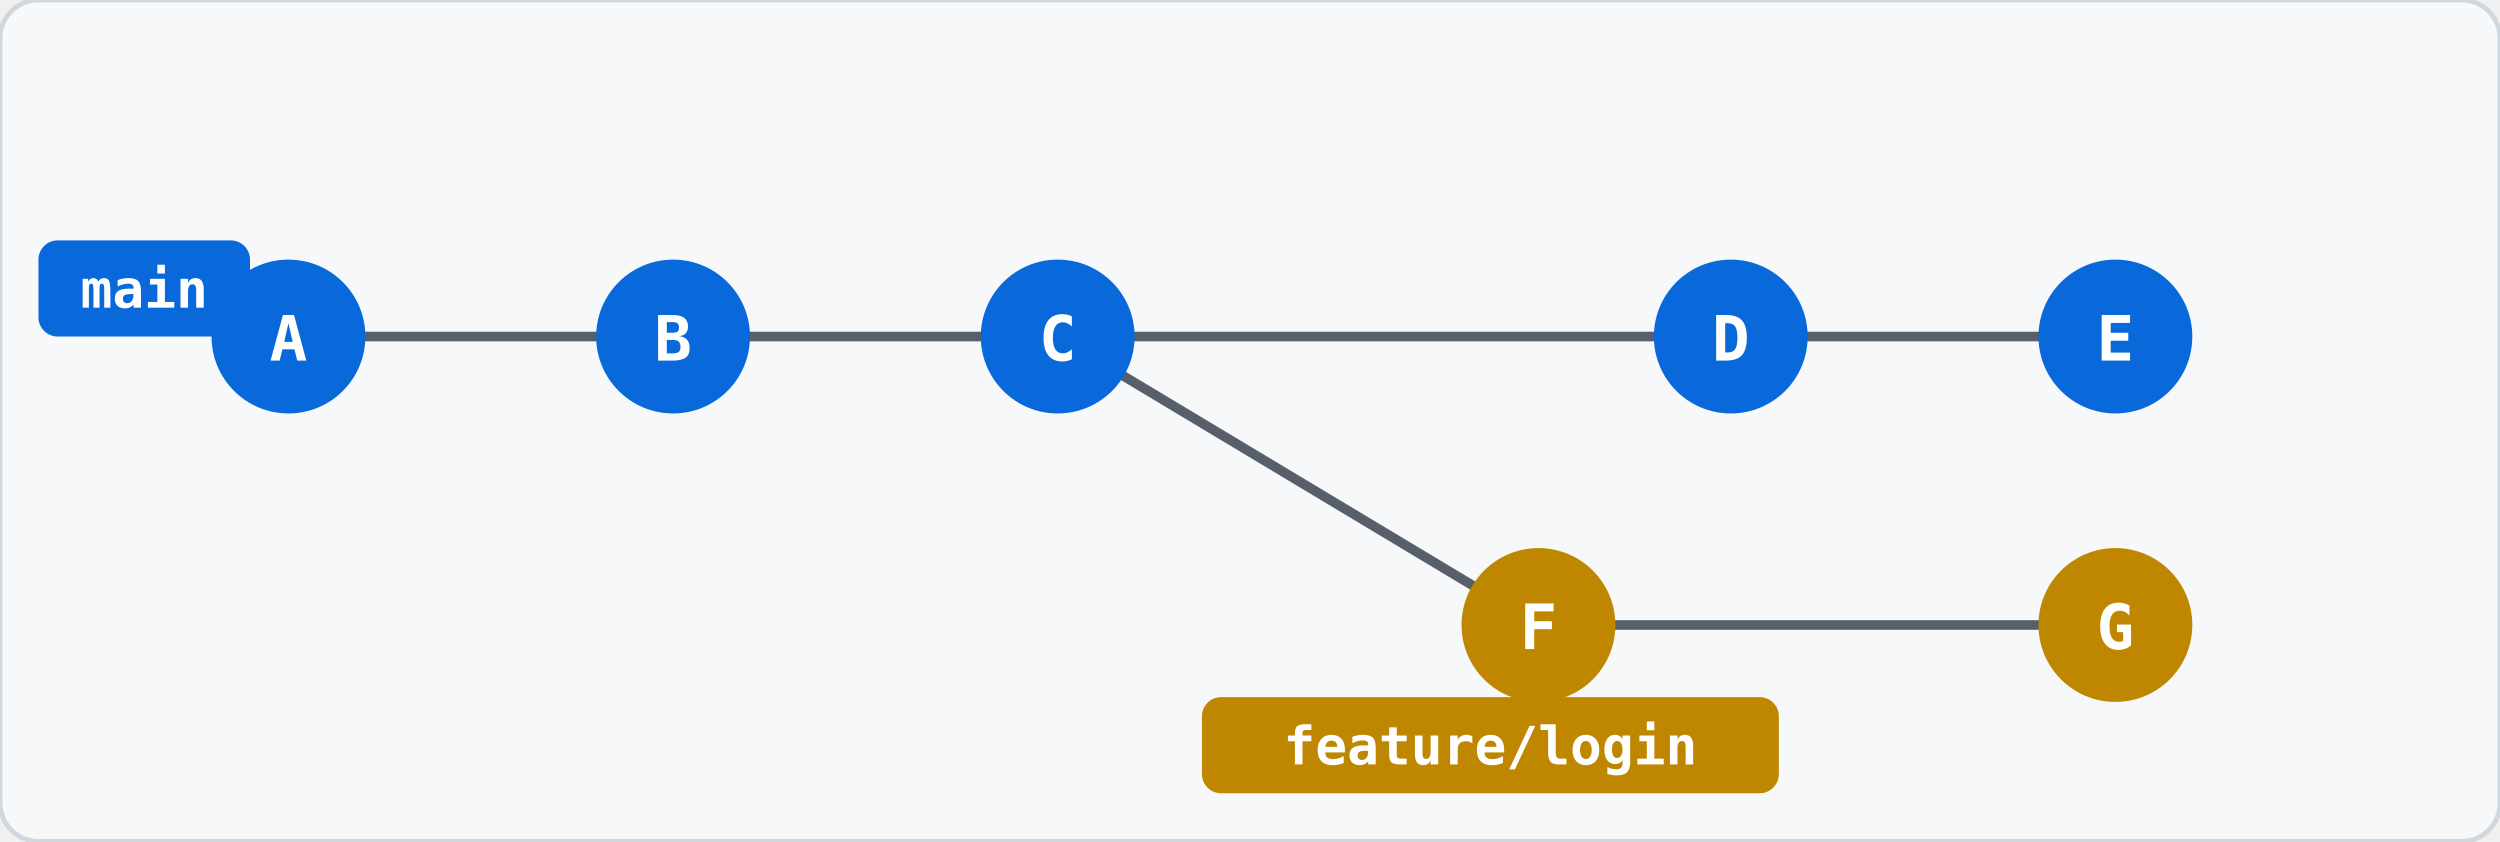
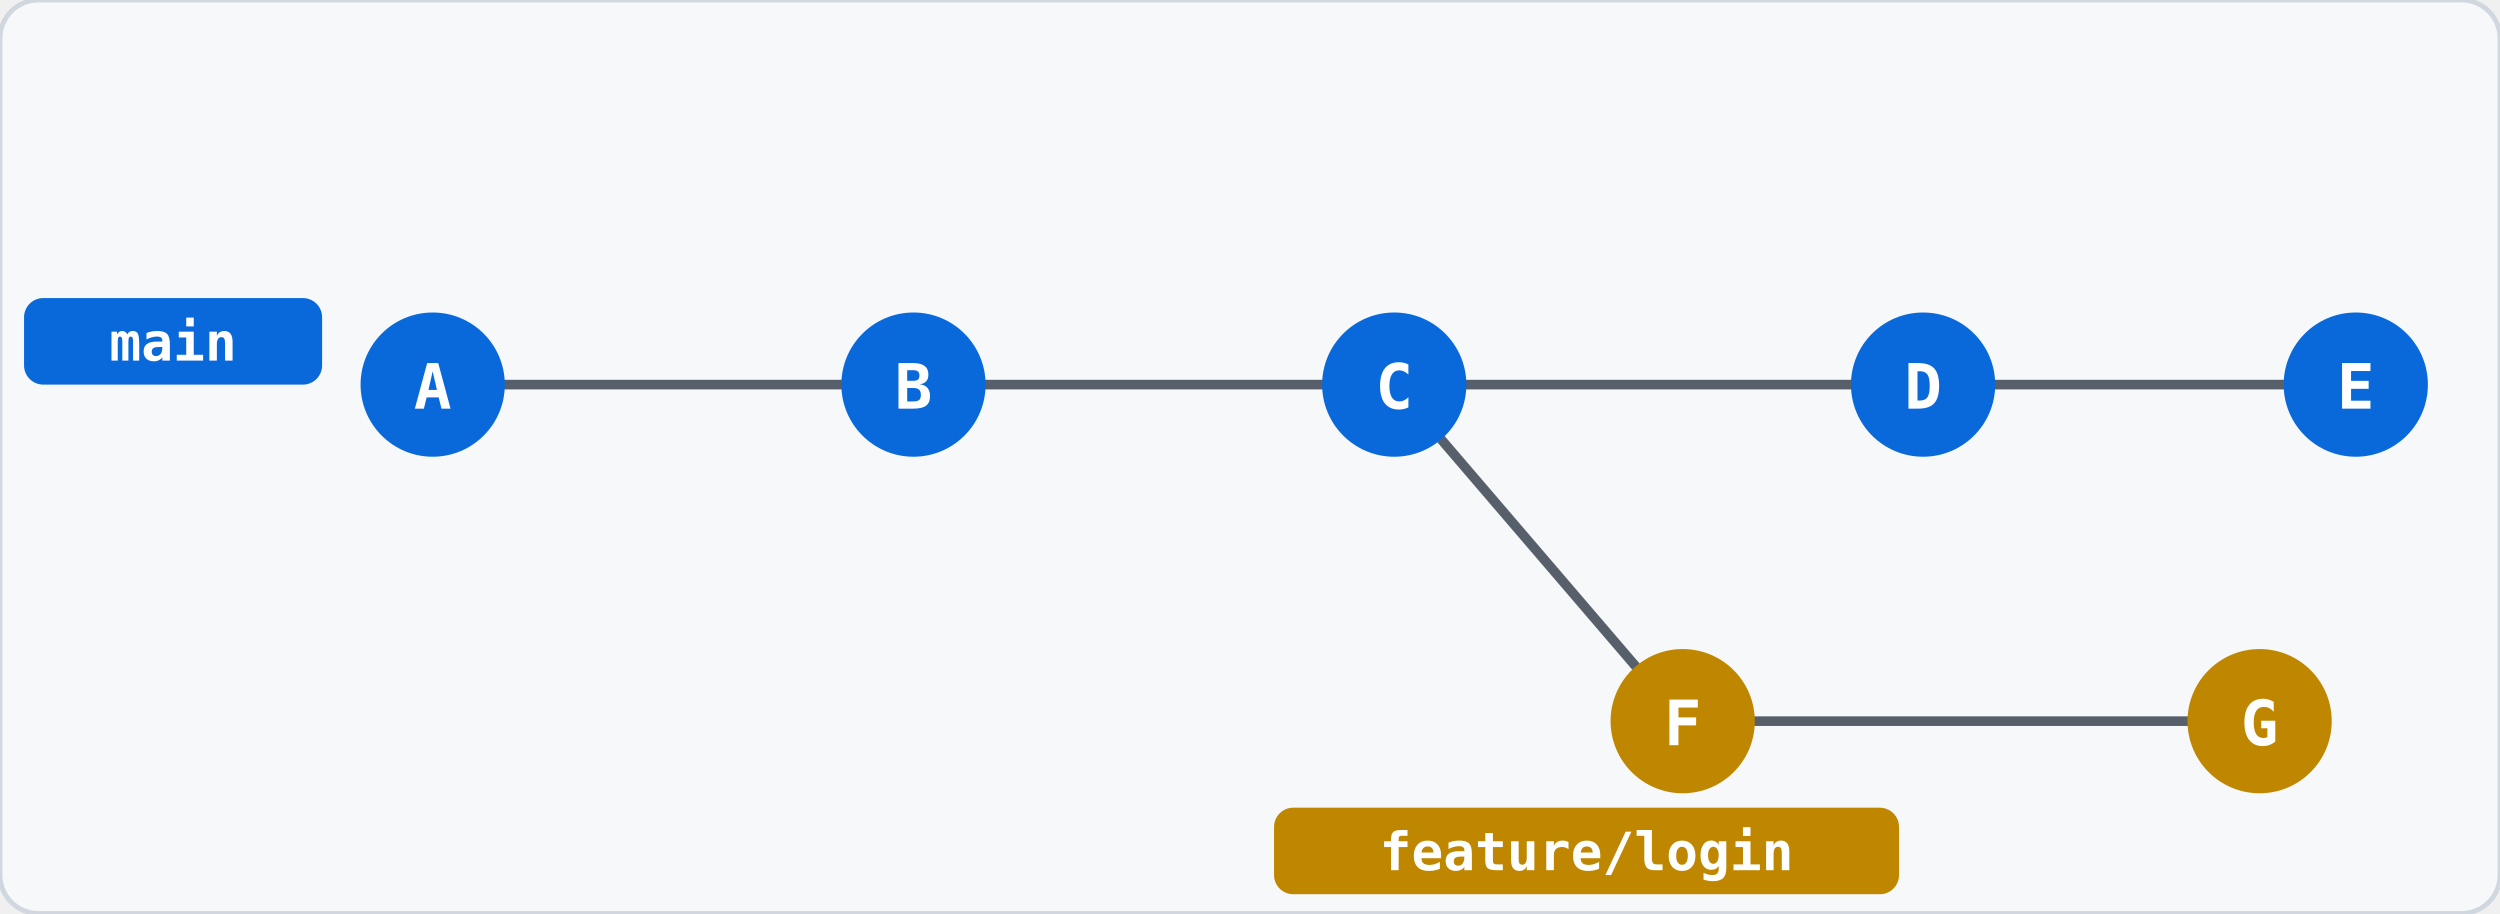
- <svg xmlns="http://www.w3.org/2000/svg" viewBox="0 0 520 175" font-family="monospace">
-   <rect width="520" height="175" fill="#f6f8fa" rx="8" stroke="#d0d7de" stroke-width="1" />
-   <line x1="60" y1="70" x2="440" y2="70" stroke="#57606a" stroke-width="2" />
-   <line x1="220" y1="70" x2="320" y2="130" stroke="#57606a" stroke-width="2" />
-   <line x1="320" y1="130" x2="440" y2="130" stroke="#57606a" stroke-width="2" />
-   <circle cx="60" cy="70" r="16" fill="#0969da" />
-   <text x="60" y="75" text-anchor="middle" fill="white" font-size="13" font-weight="bold">A</text>
-   <circle cx="140" cy="70" r="16" fill="#0969da" />
-   <text x="140" y="75" text-anchor="middle" fill="white" font-size="13" font-weight="bold">B</text>
-   <circle cx="220" cy="70" r="16" fill="#0969da" />
-   <text x="220" y="75" text-anchor="middle" fill="white" font-size="13" font-weight="bold">C</text>
-   <circle cx="360" cy="70" r="16" fill="#0969da" />
-   <text x="360" y="75" text-anchor="middle" fill="white" font-size="13" font-weight="bold">D</text>
-   <circle cx="440" cy="70" r="16" fill="#0969da" />
-   <text x="440" y="75" text-anchor="middle" fill="white" font-size="13" font-weight="bold">E</text>
-   <circle cx="320" cy="130" r="16" fill="#bf8700" />
-   <text x="320" y="135" text-anchor="middle" fill="white" font-size="13" font-weight="bold">F</text>
-   <circle cx="440" cy="130" r="16" fill="#bf8700" />
-   <text x="440" y="135" text-anchor="middle" fill="white" font-size="13" font-weight="bold">G</text>
-   <rect x="8" y="50" width="44" height="20" rx="4" fill="#0969da" />
-   <text x="30" y="64" text-anchor="middle" fill="white" font-size="11" font-weight="bold">main</text>
-   <rect x="250" y="145" width="120" height="20" rx="4" fill="#bf8700" />
-   <text x="310" y="159" text-anchor="middle" fill="white" font-size="11" font-weight="bold">feature/login</text>
+ <svg xmlns="http://www.w3.org/2000/svg" viewBox="0 0 520 190" font-family="monospace">
+   <rect width="520" height="190" fill="#f6f8fa" rx="8" stroke="#d0d7de" stroke-width="1" />
+   <line x1="90" y1="80" x2="490" y2="80" stroke="#57606a" stroke-width="2" />
+   <line x1="290" y1="80" x2="350" y2="150" stroke="#57606a" stroke-width="2" />
+   <line x1="350" y1="150" x2="470" y2="150" stroke="#57606a" stroke-width="2" />
+   <circle cx="90" cy="80" r="15" fill="#0969da" />
+   <text x="90" y="85" text-anchor="middle" fill="white" font-size="13" font-weight="bold">A</text>
+   <circle cx="190" cy="80" r="15" fill="#0969da" />
+   <text x="190" y="85" text-anchor="middle" fill="white" font-size="13" font-weight="bold">B</text>
+   <circle cx="290" cy="80" r="15" fill="#0969da" />
+   <text x="290" y="85" text-anchor="middle" fill="white" font-size="13" font-weight="bold">C</text>
+   <circle cx="400" cy="80" r="15" fill="#0969da" />
+   <text x="400" y="85" text-anchor="middle" fill="white" font-size="13" font-weight="bold">D</text>
+   <circle cx="490" cy="80" r="15" fill="#0969da" />
+   <text x="490" y="85" text-anchor="middle" fill="white" font-size="13" font-weight="bold">E</text>
+   <circle cx="350" cy="150" r="15" fill="#bf8700" />
+   <text x="350" y="155" text-anchor="middle" fill="white" font-size="13" font-weight="bold">F</text>
+   <circle cx="470" cy="150" r="15" fill="#bf8700" />
+   <text x="470" y="155" text-anchor="middle" fill="white" font-size="13" font-weight="bold">G</text>
+   <rect x="5" y="62" width="62" height="18" rx="4" fill="#0969da" />
+   <text x="36" y="75" text-anchor="middle" fill="white" font-size="11" font-weight="bold">main</text>
+   <rect x="265" y="168" width="130" height="18" rx="4" fill="#bf8700" />
+   <text x="330" y="181" text-anchor="middle" fill="white" font-size="11" font-weight="bold">feature/login</text>
</svg>
